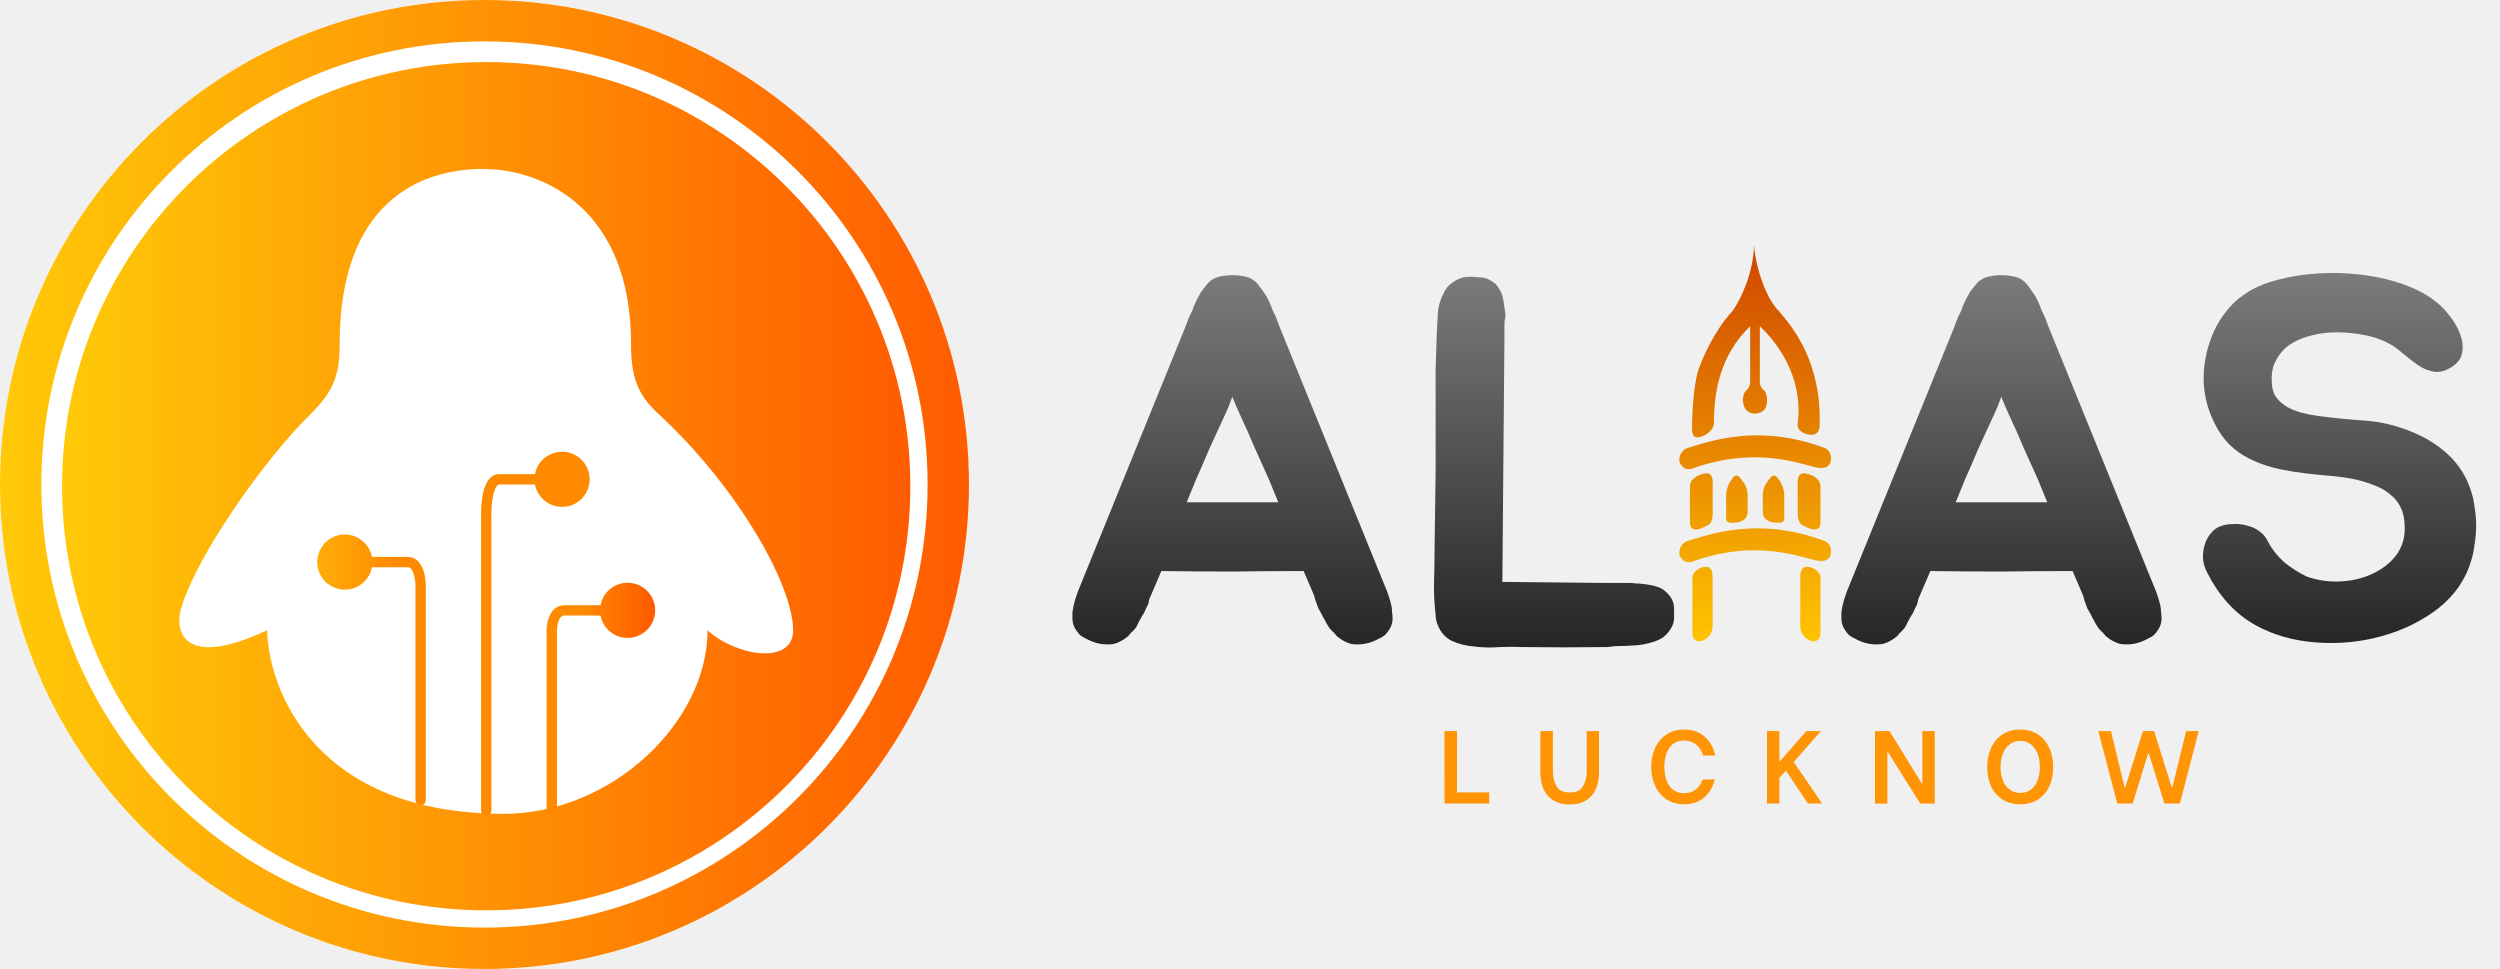
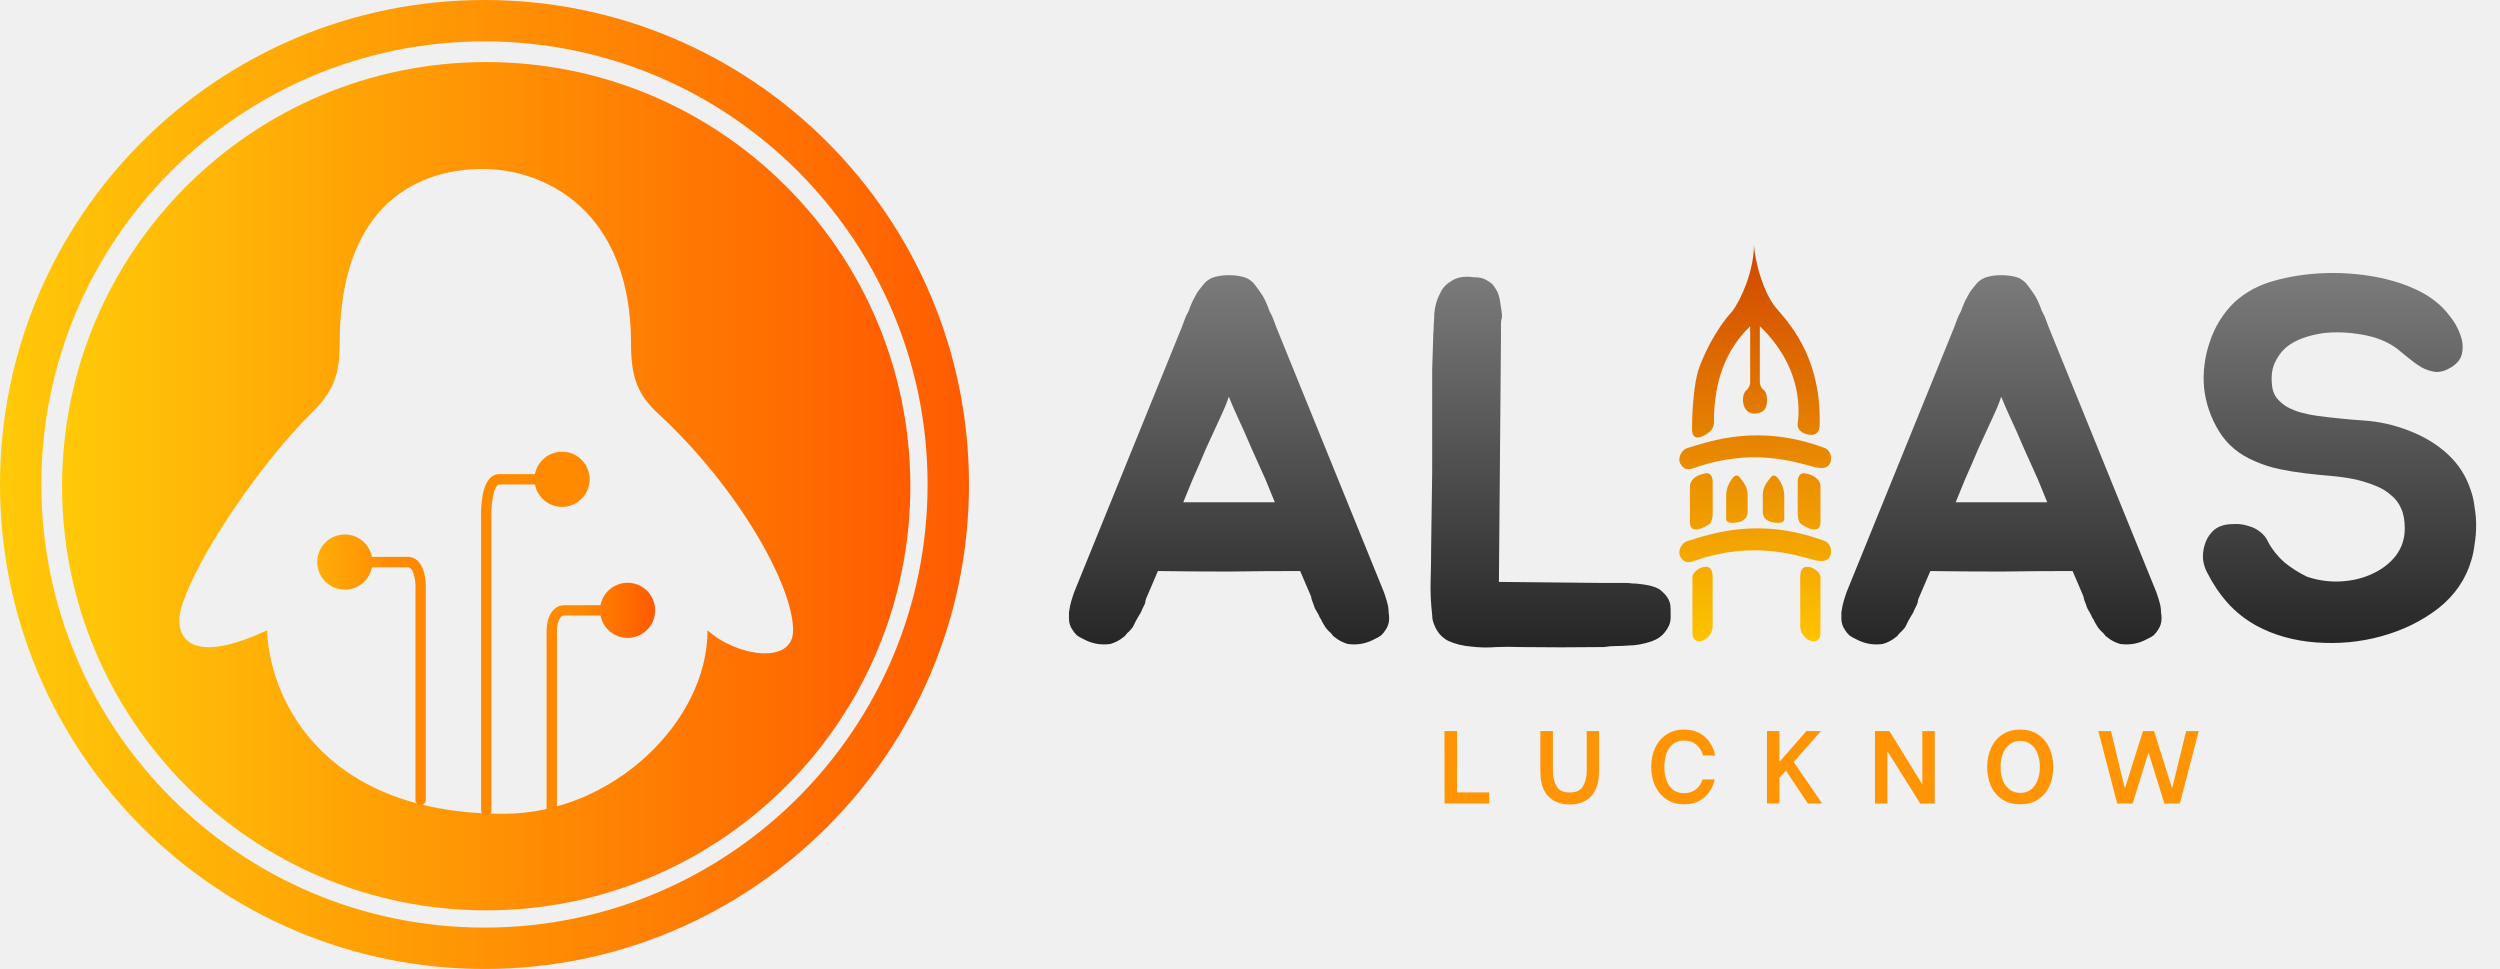
<svg xmlns="http://www.w3.org/2000/svg" width="725" height="281" viewBox="0 0 725 281" fill="none">
-   <path d="M403.55 175.8C403.65 176.4 403.7 177 403.7 177.6C403.8 178.1 403.85 178.7 403.85 179.4C403.85 180.6 403.5 181.7 402.8 182.7C402.5 183.2 402.1 183.7 401.6 184.2C401.1 184.6 400.5 184.95 399.8 185.25C397.3 186.65 394.65 187.15 391.85 186.75C390.45 186.35 389.2 185.7 388.1 184.8C387.9 184.6 387.75 184.5 387.65 184.5C387.55 184.4 387.45 184.25 387.35 184.05C387.25 183.95 387.15 183.85 387.05 183.75C386.95 183.55 386.8 183.4 386.6 183.3C386.1 182.8 385.7 182.35 385.4 181.95C385.1 181.45 384.8 180.95 384.5 180.45C384.3 179.95 384.05 179.5 383.75 179.1C383.55 178.6 383.3 178.1 383 177.6C382.8 177.2 382.6 176.85 382.4 176.55C382.2 176.15 382.05 175.75 381.95 175.35C381.55 174.45 381.3 173.65 381.2 172.95L378.05 165.6C371.15 165.6 364.25 165.65 357.35 165.75C350.55 165.75 343.7 165.7 336.8 165.6L333.65 172.95C333.45 173.35 333.3 173.75 333.2 174.15C333.2 174.55 333.1 174.95 332.9 175.35C332.7 175.75 332.5 176.15 332.3 176.55C332.2 176.85 332.05 177.2 331.85 177.6C331.55 178.1 331.25 178.6 330.95 179.1C330.75 179.5 330.5 179.95 330.2 180.45C330 180.95 329.75 181.45 329.45 181.95C329.15 182.35 328.75 182.8 328.25 183.3C328.05 183.4 327.9 183.55 327.8 183.75C327.7 183.85 327.6 183.95 327.5 184.05C327.4 184.25 327.3 184.4 327.2 184.5C327.1 184.5 326.95 184.6 326.75 184.8C325.65 185.7 324.4 186.35 323 186.75C320.2 187.15 317.55 186.65 315.05 185.25C314.35 184.95 313.75 184.6 313.25 184.2C312.75 183.7 312.35 183.2 312.05 182.7C311.35 181.7 311 180.6 311 179.4C311 178.7 311 178.1 311 177.6C311.1 177 311.2 176.4 311.3 175.8C311.5 174.9 311.75 174 312.05 173.1C312.35 172.2 312.5 171.75 312.5 171.75L343.7 94.95L344.6 92.55C344.8 91.95 345.05 91.4 345.35 90.9C345.65 90.4 345.9 89.8 346.1 89.1C346.6 87.8 347.15 86.65 347.75 85.65C348.05 85.05 348.4 84.5 348.8 84C349.2 83.5 349.6 83 350 82.5C350.6 81.7 351.45 81.05 352.55 80.55C353.95 80.05 355.55 79.8 357.35 79.8C359.25 79.8 360.9 80.05 362.3 80.55C363.4 81.05 364.25 81.7 364.85 82.5C365.55 83.4 366.3 84.45 367.1 85.65C367.7 86.65 368.25 87.8 368.75 89.1C368.95 89.8 369.2 90.4 369.5 90.9C369.8 91.4 370.05 91.95 370.25 92.55L371.15 94.95L402.35 171.75C402.35 171.75 402.5 172.2 402.8 173.1C403.1 174 403.35 174.9 403.55 175.8ZM368 139.05C366.7 136.15 365.35 133.15 363.95 130.05C362.65 126.95 361.25 123.8 359.75 120.6C359.35 119.7 358.95 118.8 358.55 117.9C358.15 116.9 357.75 115.95 357.35 115.05C357.05 115.95 356.7 116.9 356.3 117.9C355.9 118.8 355.5 119.7 355.1 120.6C353.6 123.8 352.15 126.95 350.75 130.05C349.45 133.15 348.15 136.15 346.85 139.05L344.15 145.65H370.7L368 139.05ZM485.183 174.6C485.383 175.1 485.483 175.85 485.483 176.85C485.483 177.75 485.483 178.5 485.483 179.1C485.483 179.9 485.333 180.65 485.033 181.35C484.733 182.05 484.333 182.7 483.833 183.3C482.933 184.5 481.633 185.4 479.933 186C477.533 186.8 475.283 187.2 473.183 187.2C472.083 187.3 470.933 187.35 469.733 187.35C468.533 187.35 467.333 187.45 466.133 187.65H465.533C457.833 187.75 449.883 187.75 441.683 187.65C439.683 187.55 437.433 187.55 434.933 187.65C432.433 187.85 429.983 187.8 427.583 187.5C425.183 187.3 422.983 186.75 420.983 185.85C419.083 184.85 417.733 183.3 416.933 181.2C416.733 180.7 416.583 180.25 416.483 179.85C416.383 179.35 416.333 178.85 416.333 178.35C415.933 174.95 415.783 171.6 415.883 168.3C415.983 165 416.033 161.75 416.033 158.55L416.333 136.8V116.7C416.333 113.1 416.333 109.9 416.333 107.1C416.433 104.3 416.533 101.2 416.633 97.8V97.05C416.733 96.05 416.783 95.05 416.783 94.05C416.883 93.05 416.933 92.05 416.933 91.05C417.133 88.75 417.683 86.8 418.583 85.2C419.183 83.7 420.233 82.5 421.733 81.6C423.033 80.7 424.583 80.25 426.383 80.25C427.083 80.25 427.733 80.3 428.333 80.4C429.033 80.4 429.683 80.45 430.283 80.55C430.883 80.65 431.433 80.85 431.933 81.15C432.533 81.45 433.133 81.85 433.733 82.35C434.333 83.05 434.883 83.9 435.383 84.9C435.783 86 436.033 87.1 436.133 88.2C436.233 88.9 436.333 89.55 436.433 90.15C436.533 90.75 436.583 91.35 436.583 91.95C436.383 92.55 436.283 93.15 436.283 93.75C436.283 94.35 436.283 94.9 436.283 95.4V98.1L435.683 168.75L465.383 169.05H472.433C473.033 169.05 473.683 169.1 474.383 169.2C475.083 169.2 475.783 169.25 476.483 169.35C477.283 169.45 477.983 169.55 478.583 169.65C479.183 169.75 479.783 169.9 480.383 170.1C481.483 170.4 482.383 170.9 483.083 171.6C484.183 172.6 484.883 173.6 485.183 174.6Z" fill="url(#paint0_linear_254_58)" />
+   <path d="M402.55 175.8C402.65 176.4 402.7 177 402.7 177.6C402.8 178.1 402.85 178.7 402.85 179.4C402.85 180.6 402.5 181.7 401.8 182.7C401.5 183.2 401.1 183.7 400.6 184.2C400.1 184.6 399.5 184.95 398.8 185.25C396.3 186.65 393.65 187.15 390.85 186.75C389.45 186.35 388.2 185.7 387.1 184.8C386.9 184.6 386.75 184.5 386.65 184.5C386.55 184.4 386.45 184.25 386.35 184.05C386.25 183.95 386.15 183.85 386.05 183.75C385.95 183.55 385.8 183.4 385.6 183.3C385.1 182.8 384.7 182.35 384.4 181.95C384.1 181.45 383.8 180.95 383.5 180.45C383.3 179.95 383.05 179.5 382.75 179.1C382.55 178.6 382.3 178.1 382 177.6C381.8 177.2 381.6 176.85 381.4 176.55C381.2 176.15 381.05 175.75 380.95 175.35C380.55 174.45 380.3 173.65 380.2 172.95L377.05 165.6C370.15 165.6 363.25 165.65 356.35 165.75C349.55 165.75 342.7 165.7 335.8 165.6L332.65 172.95C332.45 173.35 332.3 173.75 332.2 174.15C332.2 174.55 332.1 174.95 331.9 175.35C331.7 175.75 331.5 176.15 331.3 176.55C331.2 176.85 331.05 177.2 330.85 177.6C330.55 178.1 330.25 178.6 329.95 179.1C329.75 179.5 329.5 179.95 329.2 180.45C329 180.95 328.75 181.45 328.45 181.95C328.15 182.35 327.75 182.8 327.25 183.3C327.05 183.4 326.9 183.55 326.8 183.75C326.7 183.85 326.6 183.95 326.5 184.05C326.4 184.25 326.3 184.4 326.2 184.5C326.1 184.5 325.95 184.6 325.75 184.8C324.65 185.7 323.4 186.35 322 186.75C319.2 187.15 316.55 186.65 314.05 185.25C313.35 184.95 312.75 184.6 312.25 184.2C311.75 183.7 311.35 183.2 311.05 182.7C310.35 181.7 310 180.6 310 179.4C310 178.7 310 178.1 310 177.6C310.1 177 310.2 176.4 310.3 175.8C310.5 174.9 310.75 174 311.05 173.1C311.35 172.2 311.5 171.75 311.5 171.75L342.7 94.95L343.6 92.55C343.8 91.95 344.05 91.4 344.35 90.9C344.65 90.4 344.9 89.8 345.1 89.1C345.6 87.8 346.15 86.65 346.75 85.65C347.05 85.05 347.4 84.5 347.8 84C348.2 83.5 348.6 83 349 82.5C349.6 81.7 350.45 81.05 351.55 80.55C352.95 80.05 354.55 79.8 356.35 79.8C358.25 79.8 359.9 80.05 361.3 80.55C362.4 81.05 363.25 81.7 363.85 82.5C364.55 83.4 365.3 84.45 366.1 85.65C366.7 86.65 367.25 87.8 367.75 89.1C367.95 89.8 368.2 90.4 368.5 90.9C368.8 91.4 369.05 91.95 369.25 92.55L370.15 94.95L401.35 171.75C401.35 171.75 401.5 172.2 401.8 173.1C402.1 174 402.35 174.9 402.55 175.8ZM367 139.05C365.7 136.15 364.35 133.15 362.95 130.05C361.65 126.95 360.25 123.8 358.75 120.6C358.35 119.7 357.95 118.8 357.55 117.9C357.15 116.9 356.75 115.95 356.35 115.05C356.05 115.95 355.7 116.9 355.3 117.9C354.9 118.8 354.5 119.7 354.1 120.6C352.6 123.8 351.15 126.95 349.75 130.05C348.45 133.15 347.15 136.15 345.85 139.05L343.15 145.65H369.7L367 139.05ZM484.183 174.6C484.383 175.1 484.483 175.85 484.483 176.85C484.483 177.75 484.483 178.5 484.483 179.1C484.483 179.9 484.333 180.65 484.033 181.35C483.733 182.05 483.333 182.7 482.833 183.3C481.933 184.5 480.633 185.4 478.933 186C476.533 186.8 474.283 187.2 472.183 187.2C471.083 187.3 469.933 187.35 468.733 187.35C467.533 187.35 466.333 187.45 465.133 187.65H464.533C456.833 187.75 448.883 187.75 440.683 187.65C438.683 187.55 436.433 187.55 433.933 187.65C431.433 187.85 428.983 187.8 426.583 187.5C424.183 187.3 421.983 186.75 419.983 185.85C418.083 184.85 416.733 183.3 415.933 181.2C415.733 180.7 415.583 180.25 415.483 179.85C415.383 179.35 415.333 178.85 415.333 178.35C414.933 174.95 414.783 171.6 414.883 168.3C414.983 165 415.033 161.75 415.033 158.55L415.333 136.8V116.7C415.333 113.1 415.333 109.9 415.333 107.1C415.433 104.3 415.533 101.2 415.633 97.8V97.05C415.733 96.05 415.783 95.05 415.783 94.05C415.883 93.05 415.933 92.05 415.933 91.05C416.133 88.75 416.683 86.8 417.583 85.2C418.183 83.7 419.233 82.5 420.733 81.6C422.033 80.7 423.583 80.25 425.383 80.25C426.083 80.25 426.733 80.3 427.333 80.4C428.033 80.4 428.683 80.45 429.283 80.55C429.883 80.65 430.433 80.85 430.933 81.15C431.533 81.45 432.133 81.85 432.733 82.35C433.333 83.05 433.883 83.9 434.383 84.9C434.783 86 435.033 87.1 435.133 88.2C435.233 88.9 435.333 89.55 435.433 90.15C435.533 90.75 435.583 91.35 435.583 91.95C435.383 92.55 435.283 93.15 435.283 93.75C435.283 94.35 435.283 94.9 435.283 95.4V98.1L434.683 168.75L464.383 169.05H471.433C472.033 169.05 472.683 169.1 473.383 169.2C474.083 169.2 474.783 169.25 475.483 169.35C476.283 169.45 476.983 169.55 477.583 169.65C478.183 169.75 478.783 169.9 479.383 170.1C480.483 170.4 481.383 170.9 482.083 171.6C483.183 172.6 483.883 173.6 484.183 174.6Z" fill="url(#paint0_linear_254_58)" />
  <path d="M431.88 229.79V233H418.92L418.89 212H422.55L422.52 229.79H431.88ZM455.257 233.3C452.637 233.3 450.557 232.51 449.017 230.93C447.477 229.33 446.707 226.95 446.707 223.79V212H450.337V223.58C450.337 225.26 450.677 226.72 451.357 227.96C452.037 229.2 453.337 229.82 455.257 229.82C457.117 229.82 458.397 229.2 459.097 227.96C459.797 226.72 460.147 225.26 460.147 223.58V212H463.717V223.79C463.717 226.95 462.947 229.33 461.407 230.93C459.887 232.51 457.837 233.3 455.257 233.3ZM488.395 233.24C486.415 233.24 484.705 232.76 483.265 231.8C481.825 230.82 480.725 229.51 479.965 227.87C479.225 226.23 478.855 224.41 478.855 222.41C478.855 220.39 479.225 218.56 479.965 216.92C480.725 215.28 481.825 213.98 483.265 213.02C484.705 212.06 486.415 211.58 488.395 211.58C490.815 211.58 492.805 212.27 494.365 213.65C495.925 215.03 496.945 216.85 497.425 219.11H493.885C493.565 217.83 492.925 216.79 491.965 215.99C491.005 215.17 489.835 214.76 488.455 214.76C486.555 214.76 485.115 215.46 484.135 216.86C483.155 218.24 482.665 220.08 482.665 222.38C482.665 224.68 483.155 226.53 484.135 227.93C485.135 229.33 486.575 230.03 488.455 230.03C489.775 230.03 490.895 229.66 491.815 228.92C492.735 228.16 493.375 227.2 493.735 226.04H497.275C496.775 228.18 495.755 229.92 494.215 231.26C492.675 232.58 490.735 233.24 488.395 233.24ZM512.428 212H516.028V220.79H516.178L523.858 212H528.088L520.168 220.97L528.418 233H524.278L517.918 223.49L516.028 225.56V233H512.428V212ZM543.736 212H547.936L557.386 227.33H557.476V212H561.076V233.03H556.876L547.456 218.03H547.336V233.03H543.736V212ZM585.889 233.24C583.849 233.24 582.109 232.77 580.669 231.83C579.229 230.89 578.139 229.61 577.399 227.99C576.659 226.35 576.289 224.51 576.289 222.47C576.289 220.43 576.659 218.59 577.399 216.95C578.139 215.29 579.229 213.98 580.669 213.02C582.129 212.06 583.869 211.58 585.889 211.58C587.889 211.58 589.609 212.06 591.049 213.02C592.489 213.98 593.579 215.28 594.319 216.92C595.059 218.56 595.429 220.41 595.429 222.47C595.429 224.51 595.059 226.35 594.319 227.99C593.579 229.61 592.489 230.89 591.049 231.83C589.609 232.77 587.889 233.24 585.889 233.24ZM585.889 229.94C587.669 229.94 589.059 229.24 590.059 227.84C591.059 226.44 591.559 224.63 591.559 222.41C591.559 220.99 591.339 219.71 590.899 218.57C590.459 217.43 589.809 216.53 588.949 215.87C588.109 215.19 587.089 214.85 585.889 214.85C584.689 214.85 583.659 215.19 582.799 215.87C581.939 216.53 581.279 217.44 580.819 218.6C580.379 219.74 580.159 221.02 580.159 222.44C580.159 223.86 580.379 225.14 580.819 226.28C581.259 227.4 581.909 228.29 582.769 228.95C583.629 229.61 584.669 229.94 585.889 229.94ZM608.51 212H612.17L616.13 228.35H616.31L621.47 212H624.68L629.81 228.35H629.99L633.98 212H637.64L632.15 233.03H627.68L623.15 218.48H622.97L618.47 233.03H614L608.51 212Z" fill="#FF9404" />
  <path d="M626.55 175.8C626.65 176.4 626.7 177 626.7 177.6C626.8 178.1 626.85 178.7 626.85 179.4C626.85 180.6 626.5 181.7 625.8 182.7C625.5 183.2 625.1 183.7 624.6 184.2C624.1 184.6 623.5 184.95 622.8 185.25C620.3 186.65 617.65 187.15 614.85 186.75C613.45 186.35 612.2 185.7 611.1 184.8C610.9 184.6 610.75 184.5 610.65 184.5C610.55 184.4 610.45 184.25 610.35 184.05C610.25 183.95 610.15 183.85 610.05 183.75C609.95 183.55 609.8 183.4 609.6 183.3C609.1 182.8 608.7 182.35 608.4 181.95C608.1 181.45 607.8 180.95 607.5 180.45C607.3 179.95 607.05 179.5 606.75 179.1C606.55 178.6 606.3 178.1 606 177.6C605.8 177.2 605.6 176.85 605.4 176.55C605.2 176.15 605.05 175.75 604.95 175.35C604.55 174.45 604.3 173.65 604.2 172.95L601.05 165.6C594.15 165.6 587.25 165.65 580.35 165.75C573.55 165.75 566.7 165.7 559.8 165.6L556.65 172.95C556.45 173.35 556.3 173.75 556.2 174.15C556.2 174.55 556.1 174.95 555.9 175.35C555.7 175.75 555.5 176.15 555.3 176.55C555.2 176.85 555.05 177.2 554.85 177.6C554.55 178.1 554.25 178.6 553.95 179.1C553.75 179.5 553.5 179.95 553.2 180.45C553 180.95 552.75 181.45 552.45 181.95C552.15 182.35 551.75 182.8 551.25 183.3C551.05 183.4 550.9 183.55 550.8 183.75C550.7 183.85 550.6 183.95 550.5 184.05C550.4 184.25 550.3 184.4 550.2 184.5C550.1 184.5 549.95 184.6 549.75 184.8C548.65 185.7 547.4 186.35 546 186.75C543.2 187.15 540.55 186.65 538.05 185.25C537.35 184.95 536.75 184.6 536.25 184.2C535.75 183.7 535.35 183.2 535.05 182.7C534.35 181.7 534 180.6 534 179.4C534 178.7 534 178.1 534 177.6C534.1 177 534.2 176.4 534.3 175.8C534.5 174.9 534.75 174 535.05 173.1C535.35 172.2 535.5 171.75 535.5 171.75L566.7 94.95L567.6 92.55C567.8 91.95 568.05 91.4 568.35 90.9C568.65 90.4 568.9 89.8 569.1 89.1C569.6 87.8 570.15 86.65 570.75 85.65C571.05 85.05 571.4 84.5 571.8 84C572.2 83.5 572.6 83 573 82.5C573.6 81.7 574.45 81.05 575.55 80.55C576.95 80.05 578.55 79.8 580.35 79.8C582.25 79.8 583.9 80.05 585.3 80.55C586.4 81.05 587.25 81.7 587.85 82.5C588.55 83.4 589.3 84.45 590.1 85.65C590.7 86.65 591.25 87.8 591.75 89.1C591.95 89.8 592.2 90.4 592.5 90.9C592.8 91.4 593.05 91.95 593.25 92.55L594.15 94.95L625.35 171.75C625.35 171.75 625.5 172.2 625.8 173.1C626.1 174 626.35 174.9 626.55 175.8ZM591 139.05C589.7 136.15 588.35 133.15 586.95 130.05C585.65 126.95 584.25 123.8 582.75 120.6C582.35 119.7 581.95 118.8 581.55 117.9C581.15 116.9 580.75 115.95 580.35 115.05C580.05 115.95 579.7 116.9 579.3 117.9C578.9 118.8 578.5 119.7 578.1 120.6C576.6 123.8 575.15 126.95 573.75 130.05C572.45 133.15 571.15 136.15 569.85 139.05L567.15 145.65H593.7L591 139.05ZM716.583 142.35C717.083 143.75 717.433 145.35 717.633 147.15C717.933 148.85 718.083 150.6 718.083 152.4C718.083 154.2 717.933 156 717.633 157.8C717.433 159.5 717.133 161 716.733 162.3C715.133 167.9 711.933 172.6 707.133 176.4C702.333 180.1 696.833 182.8 690.633 184.5C684.533 186.2 678.183 186.8 671.583 186.3C665.083 185.8 659.283 184.15 654.183 181.35C650.983 179.55 648.233 177.35 645.933 174.75C643.633 172.15 641.683 169.25 640.083 166.05C639.483 164.95 639.083 163.7 638.883 162.3C638.783 160.8 638.933 159.4 639.333 158.1C639.733 156.7 640.383 155.5 641.283 154.5C642.183 153.4 643.433 152.65 645.033 152.25C646.033 152.05 647.133 151.95 648.333 151.95C649.633 151.95 650.883 152.15 652.083 152.55C653.283 152.85 654.383 153.4 655.383 154.2C656.383 154.9 657.183 155.9 657.783 157.2C658.883 159.3 660.433 161.25 662.433 163.05C664.533 164.75 666.733 166.15 669.033 167.25C672.333 168.35 675.633 168.8 678.933 168.6C682.333 168.4 685.383 167.65 688.083 166.35C690.883 165.05 693.133 163.3 694.833 161.1C696.533 158.8 697.383 156.2 697.383 153.3C697.383 150.9 697.033 148.95 696.333 147.45C695.633 145.85 694.633 144.55 693.333 143.55C692.133 142.45 690.633 141.55 688.833 140.85C687.133 140.15 685.233 139.55 683.133 139.05C680.733 138.55 678.283 138.2 675.783 138C673.383 137.8 670.933 137.55 668.433 137.25C665.933 136.95 663.483 136.55 661.083 136.05C658.683 135.55 656.333 134.8 654.033 133.8C649.433 131.9 645.933 129 643.533 125.1C641.133 121.2 639.683 117 639.183 112.5C638.783 108 639.333 103.55 640.833 99.15C642.333 94.65 644.733 90.8 648.033 87.6C651.233 84.7 655.033 82.65 659.433 81.45C663.933 80.15 668.883 79.4 674.283 79.2C677.283 79.1 680.283 79.2 683.283 79.5C686.383 79.8 689.333 80.3 692.133 81C695.033 81.7 697.683 82.6 700.083 83.7C702.583 84.8 704.733 86.1 706.533 87.6C707.833 88.6 709.133 89.95 710.433 91.65C711.733 93.25 712.733 95 713.433 96.9C714.133 98.7 714.333 100.45 714.033 102.15C713.833 103.85 712.783 105.3 710.883 106.5C709.283 107.5 707.733 107.95 706.233 107.85C704.833 107.65 703.483 107.2 702.183 106.5C700.883 105.7 699.633 104.8 698.433 103.8C697.233 102.8 696.133 101.9 695.133 101.1C692.433 99.1 689.083 97.75 685.083 97.05C681.083 96.35 677.333 96.2 673.833 96.6C671.633 96.9 669.583 97.4 667.683 98.1C665.783 98.8 664.133 99.75 662.733 100.95C661.433 102.15 660.383 103.65 659.583 105.45C658.883 107.15 658.633 109.1 658.833 111.3C658.933 112.9 659.383 114.25 660.183 115.35C661.083 116.45 662.133 117.35 663.333 118.05C664.633 118.75 666.033 119.3 667.533 119.7C669.033 120.1 670.533 120.4 672.033 120.6C676.533 121.2 681.033 121.65 685.533 121.95C690.033 122.25 694.433 123.25 698.733 124.95C703.133 126.65 706.883 128.95 709.983 131.85C713.083 134.75 715.283 138.25 716.583 142.35Z" fill="url(#paint1_linear_254_58)" />
  <path d="M527.936 140.915V151.469C527.936 153.345 526.837 153.667 525.738 153.521C524.639 153.374 523.336 152.592 522.563 152.202C521.586 151.615 521.342 149.905 521.342 149.124V139.596C521.342 138.072 522.197 137.096 523.296 137.251C526.593 137.717 527.936 139.596 527.936 140.915Z" fill="url(#paint2_linear_254_58)" />
  <path d="M517.435 150.443V143.7C517.435 141.121 515.969 139.01 515.237 138.277C514.358 137.456 513.649 138.277 513.649 138.277C512.184 140.036 511.207 141.355 511.207 143.7V148.537C511.207 150.531 513.08 151.322 514.016 151.469C516.58 151.87 517.435 151.469 517.435 150.443Z" fill="url(#paint3_linear_254_58)" />
  <path d="M500.584 150.443V143.7C500.584 141.121 502.05 139.01 502.782 138.277C503.661 137.456 504.37 138.277 504.37 138.277C505.835 140.036 506.812 141.355 506.812 143.7V148.537C506.812 150.531 504.939 151.322 504.003 151.469C501.439 151.87 500.584 151.469 500.584 150.443Z" fill="url(#paint4_linear_254_58)" />
  <path d="M490.083 140.915V151.469C490.083 153.345 491.182 153.667 492.281 153.521C493.38 153.374 494.683 152.592 495.456 152.202C496.433 151.615 496.677 149.905 496.677 149.124V139.596C496.677 138.072 495.822 137.096 494.723 137.251C491.427 137.717 490.083 139.596 490.083 140.915Z" fill="url(#paint5_linear_254_58)" />
  <path d="M529.157 129.922C509.986 122.74 495.985 127.968 489.351 129.922C487.031 130.802 486.634 133.44 487.275 134.466C488.74 136.811 490.205 136.074 491.915 135.492C508.277 129.922 520.325 133.88 526.348 135.492C529.157 136.079 530.256 135.492 530.866 134.026C531.452 131.447 529.971 130.216 529.157 129.922Z" fill="url(#paint6_linear_254_58)" />
  <path d="M529.157 156.892C509.986 149.71 495.985 154.938 489.351 156.892C487.031 157.771 486.634 160.41 487.275 161.436C488.74 163.781 490.205 163.044 491.915 162.462C508.277 156.892 520.325 160.849 526.348 162.462C529.157 163.048 530.256 162.462 530.866 160.996C531.452 158.416 529.971 157.185 529.157 156.892Z" fill="url(#paint7_linear_254_58)" />
  <path d="M527.936 167.299V183.568C527.936 186.031 526.145 186.158 525.249 185.913C522.417 184.858 521.953 182.347 522.075 181.223V167.299C522.075 165.071 522.929 164.367 524.028 164.367C526.177 164.367 527.936 166.273 527.936 167.299Z" fill="url(#paint8_linear_254_58)" />
  <path d="M490.799 167.299V183.568C490.799 186.031 492.589 186.158 493.485 185.913C496.318 184.858 496.782 182.347 496.66 181.223V167.299C496.66 165.071 495.805 164.367 494.706 164.367C492.557 164.367 490.799 166.273 490.799 167.299Z" fill="url(#paint9_linear_254_58)" />
  <path d="M527.692 123.62C528.302 104.712 519.795 94.843 515.847 90.201C511.354 85.628 508.887 75.495 508.643 71C508.643 78.739 504.777 87.025 502.416 90.201C497.043 96.064 493.869 103.637 492.77 106.617C491.207 110.604 490.653 119.955 490.694 124.499C490.694 126.844 491.915 127.259 493.624 126.551C497.165 125.086 497.043 122.74 497.043 122.74C497.043 113.711 498.753 103.1 507.544 94.598V110.721C507.544 112.363 506.445 113.213 506.445 113.213C505.224 114.093 505.021 117.366 506.445 118.929C507.87 120.493 510.331 120.102 511.574 118.929C512.817 117.757 512.673 114.093 511.574 113.213C510.475 112.334 510.353 111.308 510.353 110.721V94.598C521.953 105.738 522.034 117.61 521.342 122.74C521.026 125.086 523.54 126.112 525.372 126.112C527.203 126.112 527.692 124.353 527.692 123.62Z" fill="url(#paint10_linear_254_58)" />
-   <circle cx="140.5" cy="140.5" r="140.5" fill="white" />
  <circle cx="140.5" cy="140.5" r="134.5" stroke="url(#paint11_linear_254_58)" stroke-width="12" />
-   <path d="M264 141C264 208.931 208.931 264 141 264C73.069 264 18 208.931 18 141C18 73.069 73.069 18 141 18C208.931 18 264 73.069 264 141Z" fill="url(#paint12_linear_254_58)" />
-   <path d="M140 49C122 49 98.5 58.5 98.5 99.67C98.5 108.054 97.166 113.157 90.062 120.083C77.146 132.674 57.024 160.909 52.474 176.583C50.775 182.437 52.474 194.445 77.46 182.78C77.947 200.52 91.765 236 146.067 236C177.45 236 205.185 209.39 205.185 182.78C213.457 190.314 230 192.987 230 182.78C230 169.658 213.894 141.225 191 120.083C184.954 114.5 183 109.5 183 99.67C183 61 158 49 140 49Z" fill="white" />
+   <path fill-rule="evenodd" clip-rule="evenodd" d="M141 264C208.931 264 264 208.931 264 141C264 73.069 208.931 18 141 18C73.069 18 18 73.069 18 141C18 208.931 73.069 264 141 264ZM98.5 99.67C98.5 58.5 122 49 140 49C158 49 183 61 183 99.67C183 109.5 184.954 114.5 191 120.083C213.894 141.225 230 169.658 230 182.78C230 192.987 213.457 190.314 205.185 182.78C205.185 209.39 177.45 236 146.067 236C91.765 236 77.947 200.52 77.46 182.78C52.474 194.445 50.775 182.437 52.474 176.583C57.024 160.909 77.146 132.674 90.062 120.083C97.166 113.157 98.5 108.054 98.5 99.67Z" fill="url(#paint12_linear_254_58)" />
  <path d="M92 163C92 167.418 95.582 171 100 171C104.418 171 108 167.418 108 163C108 158.582 104.418 155 100 155C95.582 155 92 158.582 92 163ZM121.986 170.916L120.488 170.849L120.486 170.882V170.916H121.986ZM120.486 232C120.486 232.828 121.158 233.5 121.986 233.5C122.815 233.5 123.486 232.828 123.486 232H120.486ZM100 164.5H118.251V161.5H100V164.5ZM118.251 164.5C118.85 164.5 119.47 164.928 119.963 166.435C120.428 167.854 120.542 169.637 120.488 170.849L123.485 170.982C123.548 169.556 123.43 167.381 122.815 165.502C122.228 163.71 120.923 161.5 118.251 161.5V164.5ZM120.486 170.916V232H123.486V170.916H120.486Z" fill="url(#paint13_linear_254_58)" />
  <path d="M171 139C171 143.418 167.418 147 163 147C158.582 147 155 143.418 155 139C155 134.582 158.582 131 163 131C167.418 131 171 134.582 171 139ZM141.014 150.013L142.513 149.965L142.514 149.989V150.013H141.014ZM142.514 235C142.514 235.828 141.842 236.5 141.014 236.5C140.185 236.5 139.514 235.828 139.514 235H142.514ZM163 140.5H144.749V137.5H163V140.5ZM144.749 140.5C144.592 140.5 144.348 140.556 144.005 141.054C143.645 141.578 143.323 142.403 143.071 143.473C142.572 145.594 142.457 148.205 142.513 149.965L139.515 150.061C139.453 148.15 139.57 145.254 140.151 142.786C140.439 141.563 140.868 140.323 141.533 139.355C142.216 138.362 143.271 137.5 144.749 137.5V140.5ZM142.514 150.013V235H139.514V150.013H142.514Z" fill="url(#paint14_linear_254_58)" />
  <path d="M190 177C190 181.418 186.418 185 182 185C177.582 185 174 181.418 174 177C174 172.582 177.582 169 182 169C186.418 169 190 172.582 190 177ZM160.014 183.654L161.512 183.574L161.514 183.614V183.654H160.014ZM161.514 235C161.514 235.828 160.842 236.5 160.014 236.5C159.185 236.5 158.514 235.828 158.514 235H161.514ZM182 178.5H163.749V175.5H182V178.5ZM163.749 178.5C162.999 178.5 162.44 178.932 162.009 180.039C161.572 181.162 161.46 182.595 161.512 183.574L158.516 183.733C158.45 182.494 158.571 180.6 159.213 178.951C159.861 177.286 161.228 175.5 163.749 175.5V178.5ZM161.514 183.654V235H158.514V183.654H161.514Z" fill="url(#paint15_linear_254_58)" />
  <defs>
-     <linearGradient id="paint0_linear_254_58" x1="398.5" y1="47" x2="398.5" y2="235" gradientUnits="userSpaceOnUse">
+     <linearGradient id="paint0_linear_254_58" x1="397.5" y1="47" x2="397.5" y2="235" gradientUnits="userSpaceOnUse">
      <stop stop-color="#959595" />
      <stop offset="1" />
    </linearGradient>
    <linearGradient id="paint1_linear_254_58" x1="626.5" y1="47" x2="626.5" y2="235" gradientUnits="userSpaceOnUse">
      <stop stop-color="#959595" />
      <stop offset="1" />
    </linearGradient>
    <linearGradient id="paint2_linear_254_58" x1="509" y1="71" x2="509" y2="186" gradientUnits="userSpaceOnUse">
      <stop stop-color="#CF4600" />
      <stop offset="1" stop-color="#FFC300" />
    </linearGradient>
    <linearGradient id="paint3_linear_254_58" x1="509" y1="71" x2="509" y2="186" gradientUnits="userSpaceOnUse">
      <stop stop-color="#CF4600" />
      <stop offset="1" stop-color="#FFC300" />
    </linearGradient>
    <linearGradient id="paint4_linear_254_58" x1="509" y1="71" x2="509" y2="186" gradientUnits="userSpaceOnUse">
      <stop stop-color="#CF4600" />
      <stop offset="1" stop-color="#FFC300" />
    </linearGradient>
    <linearGradient id="paint5_linear_254_58" x1="509" y1="71" x2="509" y2="186" gradientUnits="userSpaceOnUse">
      <stop stop-color="#CF4600" />
      <stop offset="1" stop-color="#FFC300" />
    </linearGradient>
    <linearGradient id="paint6_linear_254_58" x1="509" y1="71" x2="509" y2="186" gradientUnits="userSpaceOnUse">
      <stop stop-color="#CF4600" />
      <stop offset="1" stop-color="#FFC300" />
    </linearGradient>
    <linearGradient id="paint7_linear_254_58" x1="509" y1="71" x2="509" y2="186" gradientUnits="userSpaceOnUse">
      <stop stop-color="#CF4600" />
      <stop offset="1" stop-color="#FFC300" />
    </linearGradient>
    <linearGradient id="paint8_linear_254_58" x1="509" y1="71" x2="509" y2="186" gradientUnits="userSpaceOnUse">
      <stop stop-color="#CF4600" />
      <stop offset="1" stop-color="#FFC300" />
    </linearGradient>
    <linearGradient id="paint9_linear_254_58" x1="509" y1="71" x2="509" y2="186" gradientUnits="userSpaceOnUse">
      <stop stop-color="#CF4600" />
      <stop offset="1" stop-color="#FFC300" />
    </linearGradient>
    <linearGradient id="paint10_linear_254_58" x1="509" y1="71" x2="509" y2="186" gradientUnits="userSpaceOnUse">
      <stop stop-color="#CF4600" />
      <stop offset="1" stop-color="#FFC300" />
    </linearGradient>
    <linearGradient id="paint11_linear_254_58" x1="281" y1="141" x2="-5.86204e-06" y2="141" gradientUnits="userSpaceOnUse">
      <stop stop-color="#FF5C00" />
      <stop offset="1" stop-color="#FFC908" />
    </linearGradient>
    <linearGradient id="paint12_linear_254_58" x1="264" y1="141" x2="18" y2="141" gradientUnits="userSpaceOnUse">
      <stop stop-color="#FF5C00" />
      <stop offset="1" stop-color="#FFC908" />
    </linearGradient>
    <linearGradient id="paint13_linear_254_58" x1="113.829" y1="192.333" x2="93.242" y2="192.407" gradientUnits="userSpaceOnUse">
      <stop stop-color="#FF8A00" />
      <stop offset="1" stop-color="#FFAB08" />
    </linearGradient>
    <linearGradient id="paint14_linear_254_58" x1="149.171" y1="179.812" x2="169.758" y2="179.865" gradientUnits="userSpaceOnUse">
      <stop stop-color="#FF8A00" />
      <stop offset="1" stop-color="#FF8A00" />
    </linearGradient>
    <linearGradient id="paint15_linear_254_58" x1="168.171" y1="201.657" x2="188.758" y2="201.745" gradientUnits="userSpaceOnUse">
      <stop stop-color="#FF8A00" />
      <stop offset="1" stop-color="#FF5C00" />
    </linearGradient>
  </defs>
</svg>
